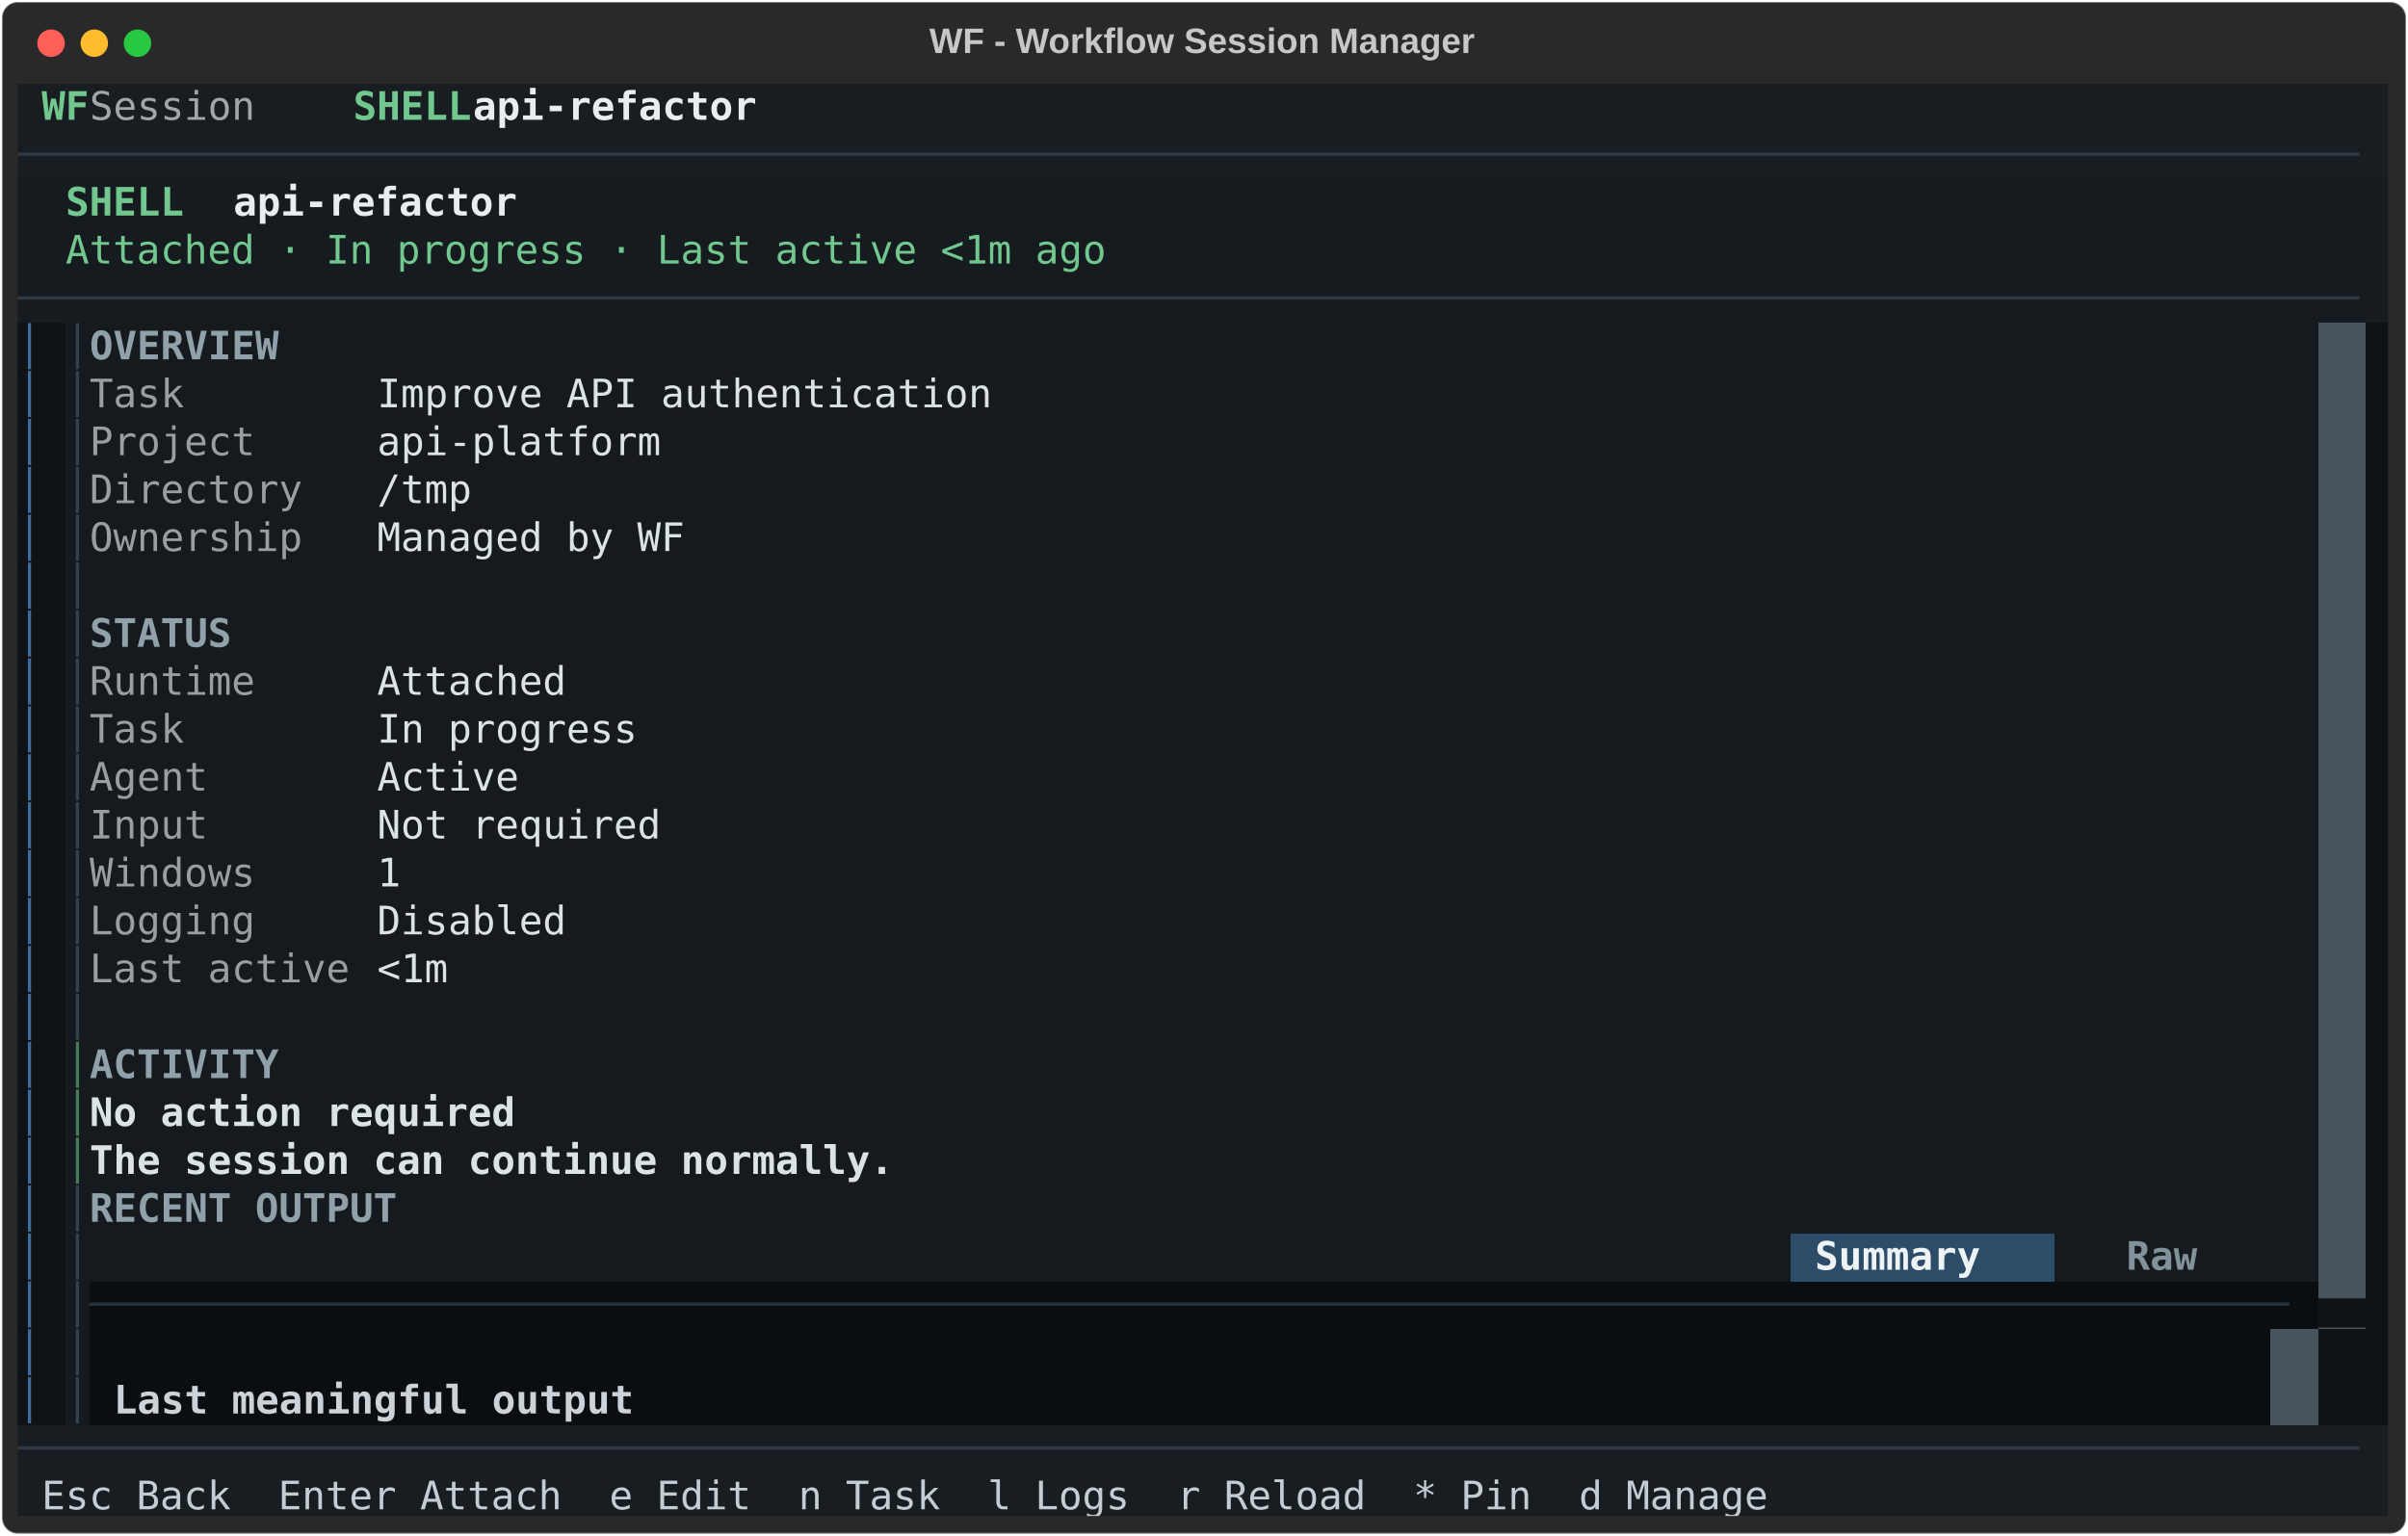
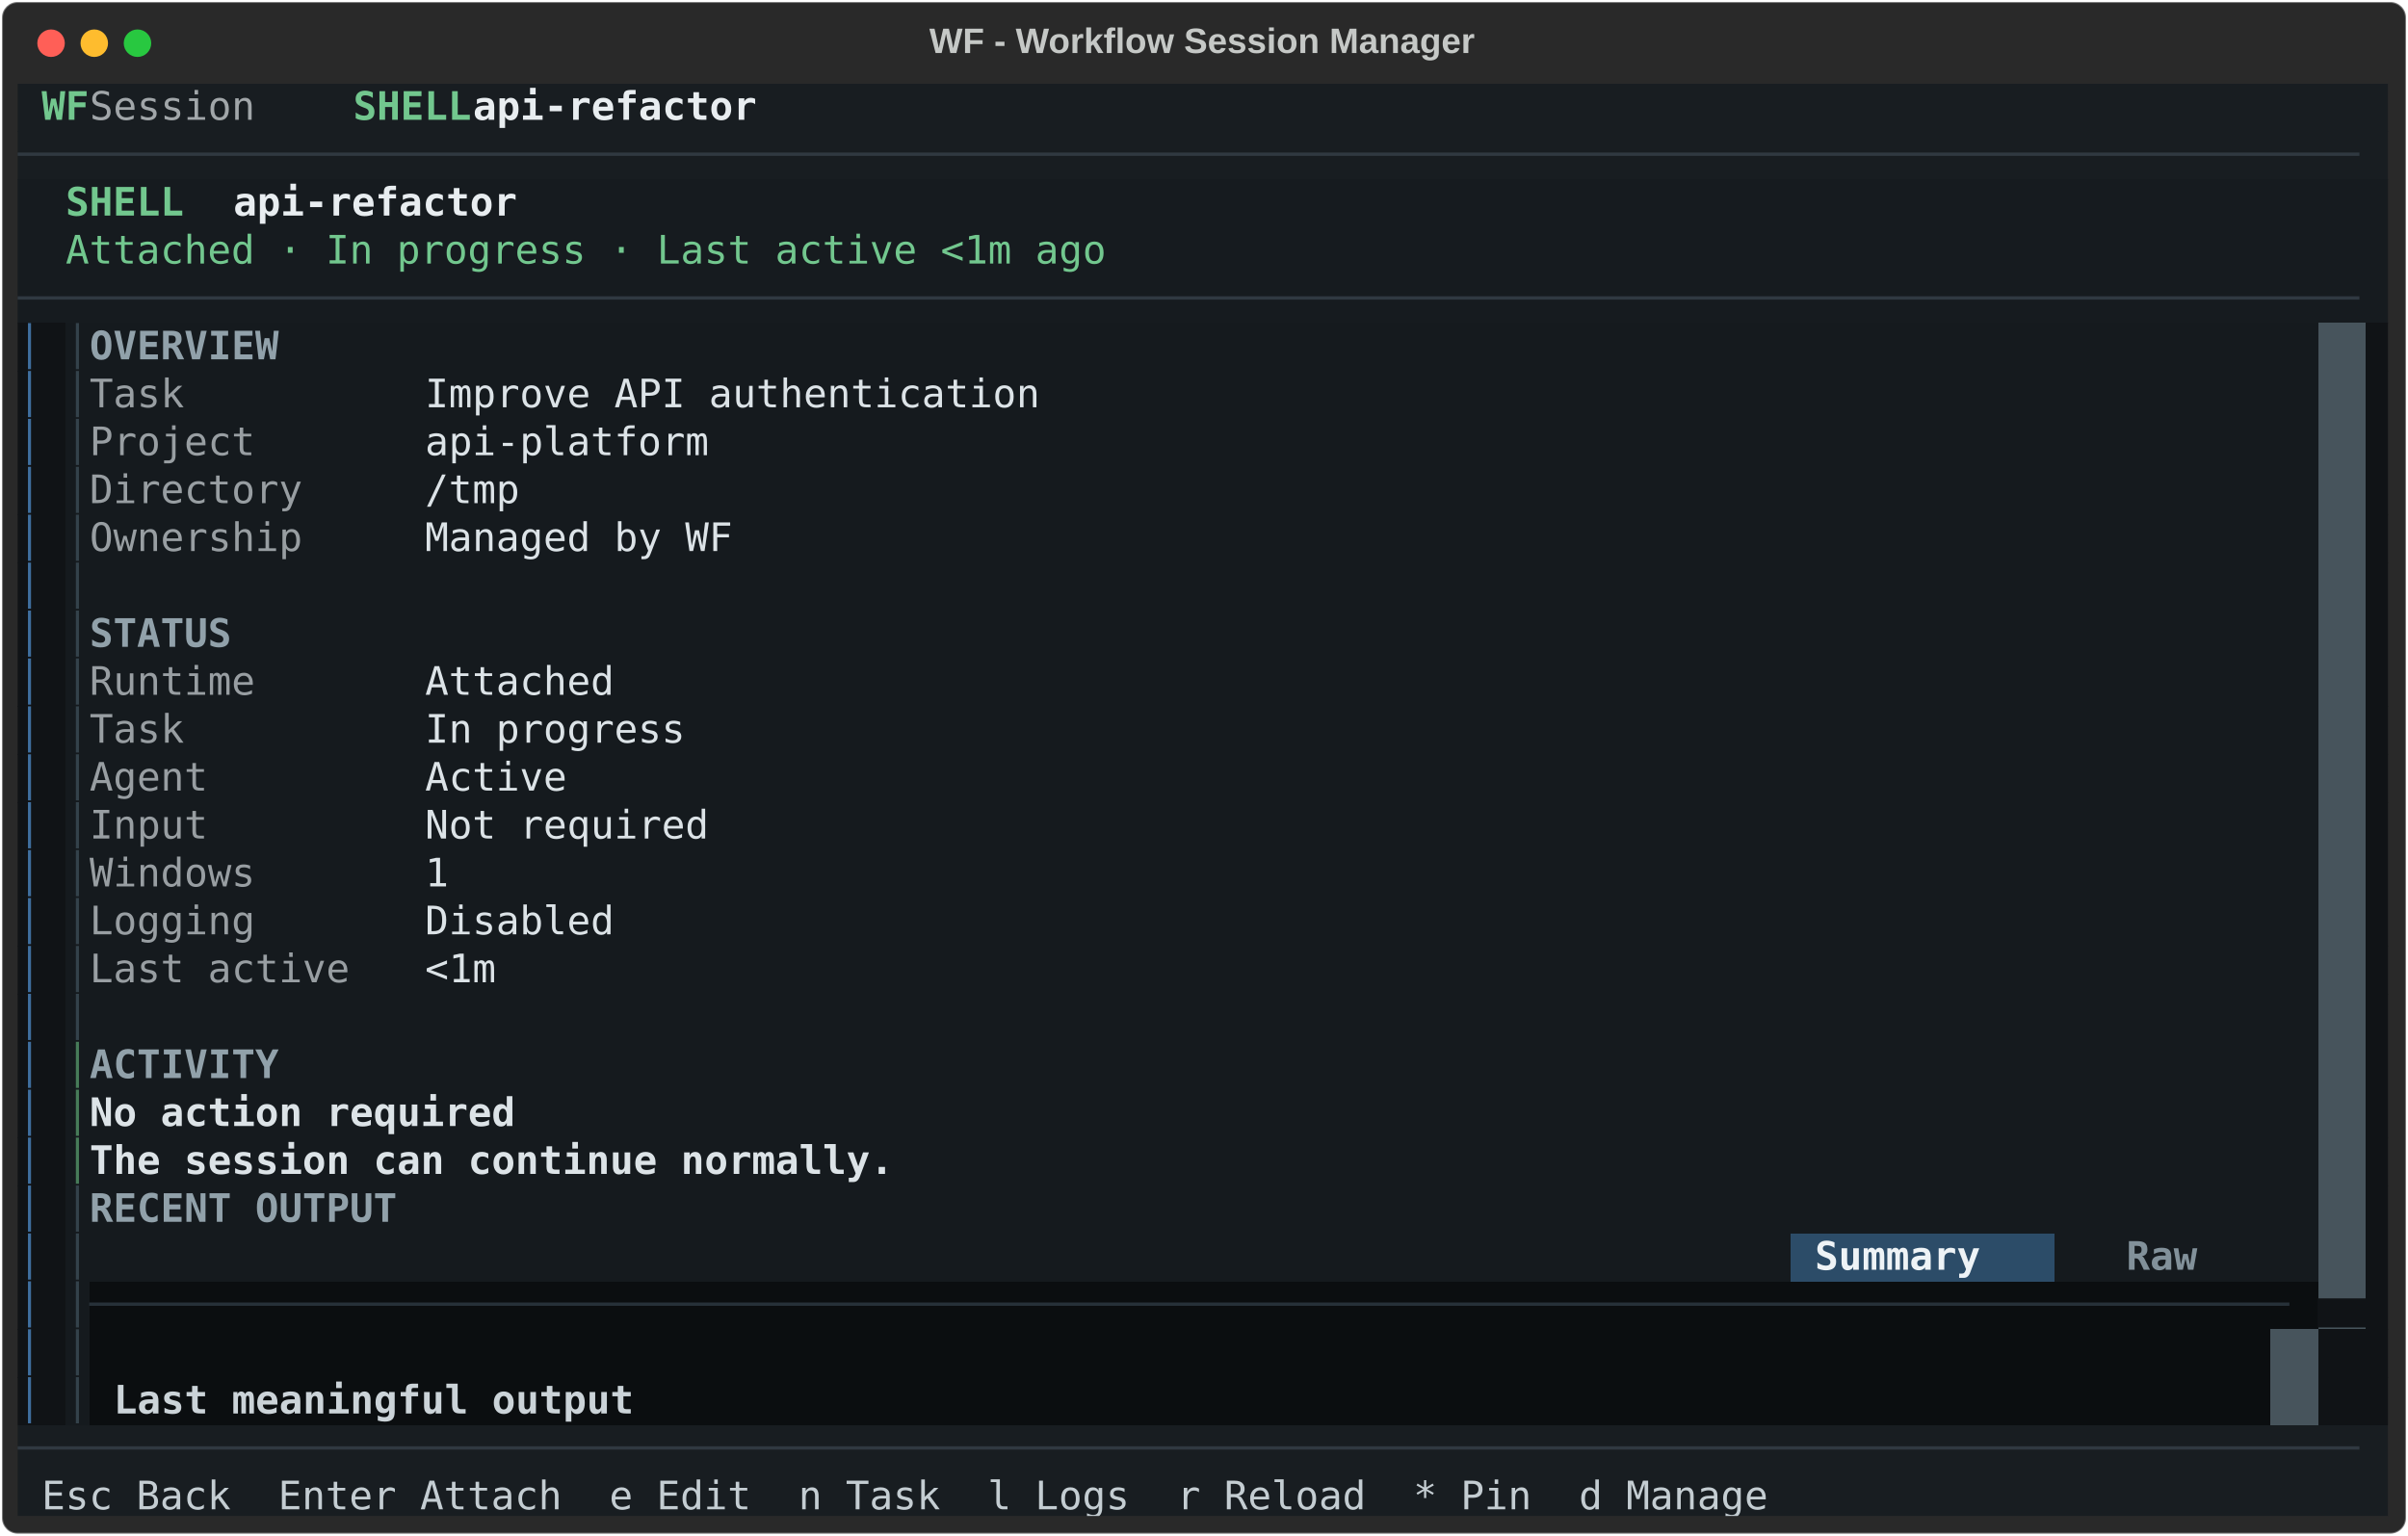
<svg xmlns="http://www.w3.org/2000/svg" class="rich-terminal" viewBox="0 0 1226 782.0">
  <style>

    @font-face {
        font-family: "Fira Code";
        src: local("FiraCode-Regular"),
                url("https://cdnjs.cloudflare.com/ajax/libs/firacode/6.2.0/woff2/FiraCode-Regular.woff2") format("woff2"),
                url("https://cdnjs.cloudflare.com/ajax/libs/firacode/6.2.0/woff/FiraCode-Regular.woff") format("woff");
        font-style: normal;
        font-weight: 400;
    }
    @font-face {
        font-family: "Fira Code";
        src: local("FiraCode-Bold"),
                url("https://cdnjs.cloudflare.com/ajax/libs/firacode/6.2.0/woff2/FiraCode-Bold.woff2") format("woff2"),
                url("https://cdnjs.cloudflare.com/ajax/libs/firacode/6.2.0/woff/FiraCode-Bold.woff") format("woff");
        font-style: bold;
        font-weight: 700;
    }

    .terminal-matrix {
        font-family: Fira Code, monospace;
        font-size: 20px;
        line-height: 24.4px;
        font-variant-east-asian: full-width;
    }

    .terminal-title {
        font-size: 18px;
        font-weight: bold;
        font-family: arial;
    }

    .terminal-r1 { fill: #c5c8c6 }
.terminal-r2 { fill: #72c78e;font-weight: bold }
.terminal-r3 { fill: #a1a6a9 }
.terminal-r4 { fill: #e8edf0;font-weight: bold }
.terminal-r5 { fill: #303941 }
.terminal-r6 { fill: #72c78e }
.terminal-r7 { fill: #3f6e9d }
.terminal-r8 { fill: #34424b }
.terminal-r9 { fill: #91a1aa;font-weight: bold }
.terminal-r10 { fill: #101316 }
.terminal-r11 { fill: #989ea2 }
.terminal-r12 { fill: #dce3e7 }
.terminal-r13 { fill: #477c59 }
.terminal-r14 { fill: #dce3e7;font-weight: bold }
.terminal-r15 { fill: #eef3f6;font-weight: bold }
.terminal-r16 { fill: #82919a;font-weight: bold }
.terminal-r17 { fill: #273139 }
.terminal-r18 { fill: #0b0e10 }
.terminal-r19 { fill: #e8edf0 }
.terminal-r20 { fill: #cbd3d8;font-weight: bold }
.terminal-r21 { fill: #c4cdd2 }
    </style>
  <defs>
    <clipPath id="terminal-clip-terminal">
      <rect x="0" y="0" width="1206.8" height="731.0" />
    </clipPath>
    <clipPath id="terminal-line-0">
      <rect x="0" y="1.5" width="1207.8" height="24.65" />
    </clipPath>
    <clipPath id="terminal-line-1">
      <rect x="0" y="25.9" width="1207.8" height="24.65" />
    </clipPath>
    <clipPath id="terminal-line-2">
      <rect x="0" y="50.3" width="1207.8" height="24.65" />
    </clipPath>
    <clipPath id="terminal-line-3">
      <rect x="0" y="74.7" width="1207.8" height="24.65" />
    </clipPath>
    <clipPath id="terminal-line-4">
      <rect x="0" y="99.1" width="1207.8" height="24.65" />
    </clipPath>
    <clipPath id="terminal-line-5">
      <rect x="0" y="123.5" width="1207.8" height="24.65" />
    </clipPath>
    <clipPath id="terminal-line-6">
      <rect x="0" y="147.9" width="1207.8" height="24.65" />
    </clipPath>
    <clipPath id="terminal-line-7">
      <rect x="0" y="172.3" width="1207.8" height="24.65" />
    </clipPath>
    <clipPath id="terminal-line-8">
      <rect x="0" y="196.7" width="1207.8" height="24.65" />
    </clipPath>
    <clipPath id="terminal-line-9">
      <rect x="0" y="221.1" width="1207.8" height="24.65" />
    </clipPath>
    <clipPath id="terminal-line-10">
      <rect x="0" y="245.5" width="1207.8" height="24.65" />
    </clipPath>
    <clipPath id="terminal-line-11">
      <rect x="0" y="269.9" width="1207.8" height="24.65" />
    </clipPath>
    <clipPath id="terminal-line-12">
      <rect x="0" y="294.3" width="1207.8" height="24.65" />
    </clipPath>
    <clipPath id="terminal-line-13">
      <rect x="0" y="318.7" width="1207.8" height="24.65" />
    </clipPath>
    <clipPath id="terminal-line-14">
      <rect x="0" y="343.1" width="1207.8" height="24.65" />
    </clipPath>
    <clipPath id="terminal-line-15">
      <rect x="0" y="367.5" width="1207.8" height="24.65" />
    </clipPath>
    <clipPath id="terminal-line-16">
      <rect x="0" y="391.9" width="1207.8" height="24.65" />
    </clipPath>
    <clipPath id="terminal-line-17">
      <rect x="0" y="416.3" width="1207.8" height="24.65" />
    </clipPath>
    <clipPath id="terminal-line-18">
      <rect x="0" y="440.7" width="1207.8" height="24.65" />
    </clipPath>
    <clipPath id="terminal-line-19">
      <rect x="0" y="465.1" width="1207.8" height="24.65" />
    </clipPath>
    <clipPath id="terminal-line-20">
      <rect x="0" y="489.5" width="1207.8" height="24.65" />
    </clipPath>
    <clipPath id="terminal-line-21">
      <rect x="0" y="513.9" width="1207.8" height="24.65" />
    </clipPath>
    <clipPath id="terminal-line-22">
      <rect x="0" y="538.3" width="1207.8" height="24.65" />
    </clipPath>
    <clipPath id="terminal-line-23">
      <rect x="0" y="562.7" width="1207.8" height="24.65" />
    </clipPath>
    <clipPath id="terminal-line-24">
      <rect x="0" y="587.1" width="1207.8" height="24.65" />
    </clipPath>
    <clipPath id="terminal-line-25">
      <rect x="0" y="611.5" width="1207.8" height="24.65" />
    </clipPath>
    <clipPath id="terminal-line-26">
      <rect x="0" y="635.9" width="1207.8" height="24.65" />
    </clipPath>
    <clipPath id="terminal-line-27">
      <rect x="0" y="660.3" width="1207.8" height="24.65" />
    </clipPath>
    <clipPath id="terminal-line-28">
      <rect x="0" y="684.7" width="1207.8" height="24.65" />
    </clipPath>
  </defs>
  <rect fill="#292929" stroke="rgba(255,255,255,0.35)" stroke-width="1" x="1" y="1" width="1224" height="780" rx="8" />
  <text class="terminal-title" fill="#c5c8c6" text-anchor="middle" x="612" y="27">WF - Workflow Session Manager</text>
  <g transform="translate(26,22)">
    <circle cx="0" cy="0" r="7" fill="#ff5f57" />
    <circle cx="22" cy="0" r="7" fill="#febc2e" />
    <circle cx="44" cy="0" r="7" fill="#28c840" />
  </g>
  <g transform="translate(9, 41)" clip-path="url(#terminal-clip-terminal)">
    <rect fill="#181d21" x="0" y="1.5" width="12.2" height="24.65" shape-rendering="crispEdges" />
    <rect fill="#181d21" x="12.2" y="1.5" width="24.4" height="24.65" shape-rendering="crispEdges" />
    <rect fill="#181d21" x="36.6" y="1.5" width="134.2" height="24.65" shape-rendering="crispEdges" />
    <rect fill="#181d21" x="170.8" y="1.5" width="61" height="24.65" shape-rendering="crispEdges" />
    <rect fill="#181d21" x="231.8" y="1.5" width="170.8" height="24.65" shape-rendering="crispEdges" />
    <rect fill="#181d21" x="402.6" y="1.5" width="805.2" height="24.65" shape-rendering="crispEdges" />
    <rect fill="#181d21" x="0" y="25.9" width="1207.8" height="24.65" shape-rendering="crispEdges" />
    <rect fill="#161b1f" x="0" y="50.3" width="24.4" height="24.65" shape-rendering="crispEdges" />
    <rect fill="#161b1f" x="24.4" y="50.3" width="85.4" height="24.65" shape-rendering="crispEdges" />
    <rect fill="#161b1f" x="109.8" y="50.3" width="146.4" height="24.65" shape-rendering="crispEdges" />
    <rect fill="#161b1f" x="256.2" y="50.3" width="951.6" height="24.65" shape-rendering="crispEdges" />
    <rect fill="#161b1f" x="0" y="74.7" width="24.4" height="24.65" shape-rendering="crispEdges" />
    <rect fill="#161b1f" x="24.4" y="74.7" width="536.8" height="24.65" shape-rendering="crispEdges" />
    <rect fill="#161b1f" x="561.2" y="74.7" width="646.6" height="24.65" shape-rendering="crispEdges" />
    <rect fill="#161b1f" x="0" y="99.1" width="1207.8" height="24.65" shape-rendering="crispEdges" />
    <rect fill="#101316" x="0" y="123.5" width="12.2" height="24.65" shape-rendering="crispEdges" />
    <rect fill="#101316" x="12.2" y="123.5" width="12.2" height="24.65" shape-rendering="crispEdges" />
    <rect fill="#151a1e" x="24.4" y="123.5" width="12.2" height="24.65" shape-rendering="crispEdges" />
    <rect fill="#151a1e" x="36.6" y="123.5" width="97.6" height="24.65" shape-rendering="crispEdges" />
    <rect fill="#151a1e" x="134.2" y="123.5" width="1037" height="24.65" shape-rendering="crispEdges" />
    <rect fill="#47545c" x="1171.2" y="123.5" width="24.4" height="24.65" shape-rendering="crispEdges" />
    <rect fill="#101316" x="1195.6" y="123.5" width="12.2" height="24.65" shape-rendering="crispEdges" />
    <rect fill="#101316" x="0" y="147.9" width="12.2" height="24.65" shape-rendering="crispEdges" />
    <rect fill="#101316" x="12.2" y="147.9" width="12.2" height="24.65" shape-rendering="crispEdges" />
    <rect fill="#151a1e" x="24.4" y="147.9" width="12.2" height="24.65" shape-rendering="crispEdges" />
-     <rect fill="#151a1e" x="36.6" y="147.9" width="146.4" height="24.65" shape-rendering="crispEdges" />
-     <rect fill="#151a1e" x="183" y="147.9" width="317.2" height="24.65" shape-rendering="crispEdges" />
-     <rect fill="#151a1e" x="500.2" y="147.9" width="671" height="24.65" shape-rendering="crispEdges" />
+     <rect fill="#151a1e" x="36.6" y="147.9" width="170.8" height="24.65" shape-rendering="crispEdges" />
+     <rect fill="#151a1e" x="207.4" y="147.9" width="317.2" height="24.65" shape-rendering="crispEdges" />
+     <rect fill="#151a1e" x="524.6" y="147.9" width="646.6" height="24.65" shape-rendering="crispEdges" />
    <rect fill="#47545c" x="1171.2" y="147.9" width="24.4" height="24.65" shape-rendering="crispEdges" />
    <rect fill="#101316" x="1195.6" y="147.9" width="12.2" height="24.65" shape-rendering="crispEdges" />
    <rect fill="#101316" x="0" y="172.3" width="12.2" height="24.65" shape-rendering="crispEdges" />
    <rect fill="#101316" x="12.2" y="172.3" width="12.2" height="24.65" shape-rendering="crispEdges" />
    <rect fill="#151a1e" x="24.4" y="172.3" width="12.2" height="24.65" shape-rendering="crispEdges" />
-     <rect fill="#151a1e" x="36.6" y="172.3" width="146.4" height="24.65" shape-rendering="crispEdges" />
-     <rect fill="#151a1e" x="183" y="172.3" width="146.4" height="24.65" shape-rendering="crispEdges" />
-     <rect fill="#151a1e" x="329.4" y="172.3" width="841.8" height="24.65" shape-rendering="crispEdges" />
+     <rect fill="#151a1e" x="36.6" y="172.3" width="170.8" height="24.65" shape-rendering="crispEdges" />
+     <rect fill="#151a1e" x="207.4" y="172.3" width="146.4" height="24.65" shape-rendering="crispEdges" />
+     <rect fill="#151a1e" x="353.8" y="172.3" width="817.4" height="24.65" shape-rendering="crispEdges" />
    <rect fill="#47545c" x="1171.2" y="172.3" width="24.4" height="24.65" shape-rendering="crispEdges" />
    <rect fill="#101316" x="1195.6" y="172.3" width="12.2" height="24.65" shape-rendering="crispEdges" />
    <rect fill="#101316" x="0" y="196.7" width="12.2" height="24.65" shape-rendering="crispEdges" />
    <rect fill="#101316" x="12.2" y="196.7" width="12.2" height="24.65" shape-rendering="crispEdges" />
    <rect fill="#151a1e" x="24.4" y="196.7" width="12.2" height="24.65" shape-rendering="crispEdges" />
-     <rect fill="#151a1e" x="36.6" y="196.7" width="146.4" height="24.65" shape-rendering="crispEdges" />
-     <rect fill="#151a1e" x="183" y="196.7" width="48.8" height="24.65" shape-rendering="crispEdges" />
-     <rect fill="#151a1e" x="231.8" y="196.7" width="939.4" height="24.65" shape-rendering="crispEdges" />
+     <rect fill="#151a1e" x="36.6" y="196.7" width="170.8" height="24.65" shape-rendering="crispEdges" />
+     <rect fill="#151a1e" x="207.4" y="196.7" width="48.8" height="24.65" shape-rendering="crispEdges" />
+     <rect fill="#151a1e" x="256.2" y="196.7" width="915" height="24.65" shape-rendering="crispEdges" />
    <rect fill="#47545c" x="1171.2" y="196.7" width="24.4" height="24.65" shape-rendering="crispEdges" />
    <rect fill="#101316" x="1195.6" y="196.7" width="12.2" height="24.65" shape-rendering="crispEdges" />
    <rect fill="#101316" x="0" y="221.1" width="12.2" height="24.65" shape-rendering="crispEdges" />
    <rect fill="#101316" x="12.2" y="221.1" width="12.2" height="24.65" shape-rendering="crispEdges" />
    <rect fill="#151a1e" x="24.4" y="221.1" width="12.2" height="24.65" shape-rendering="crispEdges" />
-     <rect fill="#151a1e" x="36.6" y="221.1" width="146.4" height="24.65" shape-rendering="crispEdges" />
-     <rect fill="#151a1e" x="183" y="221.1" width="158.6" height="24.65" shape-rendering="crispEdges" />
-     <rect fill="#151a1e" x="341.6" y="221.1" width="829.6" height="24.65" shape-rendering="crispEdges" />
+     <rect fill="#151a1e" x="36.6" y="221.1" width="170.8" height="24.65" shape-rendering="crispEdges" />
+     <rect fill="#151a1e" x="207.4" y="221.1" width="158.6" height="24.65" shape-rendering="crispEdges" />
+     <rect fill="#151a1e" x="366" y="221.1" width="805.2" height="24.65" shape-rendering="crispEdges" />
    <rect fill="#47545c" x="1171.2" y="221.1" width="24.4" height="24.65" shape-rendering="crispEdges" />
    <rect fill="#101316" x="1195.6" y="221.1" width="12.2" height="24.65" shape-rendering="crispEdges" />
    <rect fill="#101316" x="0" y="245.5" width="12.2" height="24.65" shape-rendering="crispEdges" />
    <rect fill="#101316" x="12.2" y="245.5" width="12.2" height="24.65" shape-rendering="crispEdges" />
    <rect fill="#151a1e" x="24.4" y="245.5" width="12.2" height="24.65" shape-rendering="crispEdges" />
    <rect fill="#151a1e" x="36.6" y="245.5" width="0" height="24.65" shape-rendering="crispEdges" />
    <rect fill="#151a1e" x="36.6" y="245.5" width="1134.6" height="24.65" shape-rendering="crispEdges" />
    <rect fill="#47545c" x="1171.2" y="245.5" width="24.4" height="24.65" shape-rendering="crispEdges" />
    <rect fill="#101316" x="1195.6" y="245.5" width="12.2" height="24.65" shape-rendering="crispEdges" />
    <rect fill="#101316" x="0" y="269.9" width="12.2" height="24.65" shape-rendering="crispEdges" />
    <rect fill="#101316" x="12.2" y="269.9" width="12.2" height="24.65" shape-rendering="crispEdges" />
    <rect fill="#151a1e" x="24.4" y="269.9" width="12.2" height="24.65" shape-rendering="crispEdges" />
    <rect fill="#151a1e" x="36.6" y="269.9" width="73.2" height="24.65" shape-rendering="crispEdges" />
    <rect fill="#151a1e" x="109.8" y="269.9" width="1061.4" height="24.65" shape-rendering="crispEdges" />
    <rect fill="#47545c" x="1171.2" y="269.9" width="24.4" height="24.65" shape-rendering="crispEdges" />
    <rect fill="#101316" x="1195.6" y="269.9" width="12.2" height="24.65" shape-rendering="crispEdges" />
    <rect fill="#101316" x="0" y="294.3" width="12.2" height="24.65" shape-rendering="crispEdges" />
    <rect fill="#101316" x="12.2" y="294.3" width="12.2" height="24.65" shape-rendering="crispEdges" />
    <rect fill="#151a1e" x="24.4" y="294.3" width="12.2" height="24.65" shape-rendering="crispEdges" />
-     <rect fill="#151a1e" x="36.6" y="294.3" width="146.4" height="24.65" shape-rendering="crispEdges" />
-     <rect fill="#151a1e" x="183" y="294.3" width="97.6" height="24.65" shape-rendering="crispEdges" />
-     <rect fill="#151a1e" x="280.6" y="294.3" width="890.6" height="24.65" shape-rendering="crispEdges" />
+     <rect fill="#151a1e" x="36.6" y="294.3" width="170.8" height="24.65" shape-rendering="crispEdges" />
+     <rect fill="#151a1e" x="207.4" y="294.3" width="97.6" height="24.65" shape-rendering="crispEdges" />
+     <rect fill="#151a1e" x="305" y="294.3" width="866.2" height="24.65" shape-rendering="crispEdges" />
    <rect fill="#47545c" x="1171.2" y="294.3" width="24.4" height="24.65" shape-rendering="crispEdges" />
    <rect fill="#101316" x="1195.6" y="294.3" width="12.2" height="24.65" shape-rendering="crispEdges" />
    <rect fill="#101316" x="0" y="318.7" width="12.2" height="24.65" shape-rendering="crispEdges" />
    <rect fill="#101316" x="12.2" y="318.7" width="12.2" height="24.65" shape-rendering="crispEdges" />
    <rect fill="#151a1e" x="24.4" y="318.7" width="12.2" height="24.65" shape-rendering="crispEdges" />
-     <rect fill="#151a1e" x="36.6" y="318.7" width="146.4" height="24.65" shape-rendering="crispEdges" />
-     <rect fill="#151a1e" x="183" y="318.7" width="134.2" height="24.65" shape-rendering="crispEdges" />
-     <rect fill="#151a1e" x="317.2" y="318.7" width="854" height="24.65" shape-rendering="crispEdges" />
+     <rect fill="#151a1e" x="36.6" y="318.7" width="170.8" height="24.65" shape-rendering="crispEdges" />
+     <rect fill="#151a1e" x="207.4" y="318.7" width="134.2" height="24.65" shape-rendering="crispEdges" />
+     <rect fill="#151a1e" x="341.6" y="318.7" width="829.6" height="24.65" shape-rendering="crispEdges" />
    <rect fill="#47545c" x="1171.2" y="318.7" width="24.4" height="24.65" shape-rendering="crispEdges" />
    <rect fill="#101316" x="1195.6" y="318.7" width="12.2" height="24.65" shape-rendering="crispEdges" />
    <rect fill="#101316" x="0" y="343.1" width="12.2" height="24.65" shape-rendering="crispEdges" />
    <rect fill="#101316" x="12.2" y="343.1" width="12.2" height="24.65" shape-rendering="crispEdges" />
    <rect fill="#151a1e" x="24.4" y="343.1" width="12.2" height="24.65" shape-rendering="crispEdges" />
-     <rect fill="#151a1e" x="36.6" y="343.1" width="146.4" height="24.65" shape-rendering="crispEdges" />
-     <rect fill="#151a1e" x="183" y="343.1" width="73.2" height="24.65" shape-rendering="crispEdges" />
-     <rect fill="#151a1e" x="256.2" y="343.1" width="915" height="24.65" shape-rendering="crispEdges" />
+     <rect fill="#151a1e" x="36.6" y="343.1" width="170.8" height="24.65" shape-rendering="crispEdges" />
+     <rect fill="#151a1e" x="207.4" y="343.1" width="73.2" height="24.65" shape-rendering="crispEdges" />
+     <rect fill="#151a1e" x="280.6" y="343.1" width="890.6" height="24.65" shape-rendering="crispEdges" />
    <rect fill="#47545c" x="1171.2" y="343.1" width="24.4" height="24.65" shape-rendering="crispEdges" />
    <rect fill="#101316" x="1195.6" y="343.1" width="12.2" height="24.65" shape-rendering="crispEdges" />
    <rect fill="#101316" x="0" y="367.5" width="12.2" height="24.65" shape-rendering="crispEdges" />
    <rect fill="#101316" x="12.2" y="367.5" width="12.2" height="24.65" shape-rendering="crispEdges" />
    <rect fill="#151a1e" x="24.4" y="367.5" width="12.2" height="24.65" shape-rendering="crispEdges" />
-     <rect fill="#151a1e" x="36.6" y="367.5" width="146.4" height="24.65" shape-rendering="crispEdges" />
-     <rect fill="#151a1e" x="183" y="367.5" width="146.4" height="24.65" shape-rendering="crispEdges" />
-     <rect fill="#151a1e" x="329.4" y="367.5" width="841.8" height="24.65" shape-rendering="crispEdges" />
+     <rect fill="#151a1e" x="36.6" y="367.5" width="170.8" height="24.65" shape-rendering="crispEdges" />
+     <rect fill="#151a1e" x="207.4" y="367.5" width="146.4" height="24.65" shape-rendering="crispEdges" />
+     <rect fill="#151a1e" x="353.8" y="367.5" width="817.4" height="24.65" shape-rendering="crispEdges" />
    <rect fill="#47545c" x="1171.2" y="367.5" width="24.4" height="24.65" shape-rendering="crispEdges" />
    <rect fill="#101316" x="1195.6" y="367.5" width="12.2" height="24.65" shape-rendering="crispEdges" />
    <rect fill="#101316" x="0" y="391.9" width="12.2" height="24.65" shape-rendering="crispEdges" />
    <rect fill="#101316" x="12.2" y="391.9" width="12.2" height="24.65" shape-rendering="crispEdges" />
    <rect fill="#151a1e" x="24.4" y="391.9" width="12.2" height="24.65" shape-rendering="crispEdges" />
-     <rect fill="#151a1e" x="36.6" y="391.9" width="146.4" height="24.65" shape-rendering="crispEdges" />
-     <rect fill="#151a1e" x="183" y="391.9" width="12.2" height="24.65" shape-rendering="crispEdges" />
-     <rect fill="#151a1e" x="195.2" y="391.9" width="976" height="24.65" shape-rendering="crispEdges" />
+     <rect fill="#151a1e" x="36.6" y="391.9" width="170.8" height="24.65" shape-rendering="crispEdges" />
+     <rect fill="#151a1e" x="207.4" y="391.9" width="12.2" height="24.65" shape-rendering="crispEdges" />
+     <rect fill="#151a1e" x="219.6" y="391.9" width="951.6" height="24.65" shape-rendering="crispEdges" />
    <rect fill="#47545c" x="1171.2" y="391.9" width="24.4" height="24.65" shape-rendering="crispEdges" />
    <rect fill="#101316" x="1195.6" y="391.9" width="12.2" height="24.65" shape-rendering="crispEdges" />
    <rect fill="#101316" x="0" y="416.3" width="12.2" height="24.65" shape-rendering="crispEdges" />
    <rect fill="#101316" x="12.2" y="416.3" width="12.2" height="24.65" shape-rendering="crispEdges" />
    <rect fill="#151a1e" x="24.4" y="416.3" width="12.2" height="24.65" shape-rendering="crispEdges" />
-     <rect fill="#151a1e" x="36.6" y="416.3" width="146.4" height="24.65" shape-rendering="crispEdges" />
-     <rect fill="#151a1e" x="183" y="416.3" width="97.6" height="24.65" shape-rendering="crispEdges" />
-     <rect fill="#151a1e" x="280.6" y="416.3" width="890.6" height="24.65" shape-rendering="crispEdges" />
+     <rect fill="#151a1e" x="36.6" y="416.3" width="170.8" height="24.65" shape-rendering="crispEdges" />
+     <rect fill="#151a1e" x="207.4" y="416.3" width="97.6" height="24.65" shape-rendering="crispEdges" />
+     <rect fill="#151a1e" x="305" y="416.3" width="866.2" height="24.65" shape-rendering="crispEdges" />
    <rect fill="#47545c" x="1171.2" y="416.3" width="24.4" height="24.65" shape-rendering="crispEdges" />
    <rect fill="#101316" x="1195.6" y="416.3" width="12.2" height="24.65" shape-rendering="crispEdges" />
    <rect fill="#101316" x="0" y="440.7" width="12.2" height="24.65" shape-rendering="crispEdges" />
    <rect fill="#101316" x="12.2" y="440.7" width="12.2" height="24.65" shape-rendering="crispEdges" />
    <rect fill="#151a1e" x="24.4" y="440.7" width="12.2" height="24.65" shape-rendering="crispEdges" />
-     <rect fill="#151a1e" x="36.6" y="440.7" width="146.4" height="24.65" shape-rendering="crispEdges" />
-     <rect fill="#151a1e" x="183" y="440.7" width="36.6" height="24.65" shape-rendering="crispEdges" />
-     <rect fill="#151a1e" x="219.6" y="440.7" width="951.6" height="24.65" shape-rendering="crispEdges" />
+     <rect fill="#151a1e" x="36.6" y="440.7" width="170.8" height="24.65" shape-rendering="crispEdges" />
+     <rect fill="#151a1e" x="207.4" y="440.7" width="36.6" height="24.65" shape-rendering="crispEdges" />
+     <rect fill="#151a1e" x="244" y="440.7" width="927.2" height="24.65" shape-rendering="crispEdges" />
    <rect fill="#47545c" x="1171.2" y="440.7" width="24.4" height="24.65" shape-rendering="crispEdges" />
    <rect fill="#101316" x="1195.6" y="440.7" width="12.2" height="24.65" shape-rendering="crispEdges" />
    <rect fill="#101316" x="0" y="465.1" width="12.2" height="24.65" shape-rendering="crispEdges" />
    <rect fill="#101316" x="12.2" y="465.1" width="12.2" height="24.65" shape-rendering="crispEdges" />
    <rect fill="#151a1e" x="24.4" y="465.1" width="12.2" height="24.65" shape-rendering="crispEdges" />
    <rect fill="#151a1e" x="36.6" y="465.1" width="0" height="24.65" shape-rendering="crispEdges" />
    <rect fill="#151a1e" x="36.6" y="465.1" width="1134.6" height="24.65" shape-rendering="crispEdges" />
    <rect fill="#47545c" x="1171.2" y="465.1" width="24.4" height="24.65" shape-rendering="crispEdges" />
    <rect fill="#101316" x="1195.6" y="465.1" width="12.2" height="24.65" shape-rendering="crispEdges" />
    <rect fill="#101316" x="0" y="489.5" width="12.2" height="24.65" shape-rendering="crispEdges" />
    <rect fill="#101316" x="12.2" y="489.5" width="12.2" height="24.65" shape-rendering="crispEdges" />
    <rect fill="#151a1e" x="24.4" y="489.5" width="12.2" height="24.65" shape-rendering="crispEdges" />
    <rect fill="#151a1e" x="36.6" y="489.5" width="97.6" height="24.65" shape-rendering="crispEdges" />
    <rect fill="#151a1e" x="134.2" y="489.5" width="1037" height="24.65" shape-rendering="crispEdges" />
    <rect fill="#47545c" x="1171.2" y="489.5" width="24.4" height="24.65" shape-rendering="crispEdges" />
    <rect fill="#101316" x="1195.6" y="489.5" width="12.2" height="24.65" shape-rendering="crispEdges" />
    <rect fill="#101316" x="0" y="513.9" width="12.2" height="24.65" shape-rendering="crispEdges" />
    <rect fill="#101316" x="12.2" y="513.9" width="12.2" height="24.65" shape-rendering="crispEdges" />
    <rect fill="#151a1e" x="24.4" y="513.9" width="12.2" height="24.65" shape-rendering="crispEdges" />
    <rect fill="#151a1e" x="36.6" y="513.9" width="219.6" height="24.65" shape-rendering="crispEdges" />
    <rect fill="#151a1e" x="256.2" y="513.9" width="915" height="24.65" shape-rendering="crispEdges" />
    <rect fill="#47545c" x="1171.2" y="513.9" width="24.4" height="24.65" shape-rendering="crispEdges" />
    <rect fill="#101316" x="1195.6" y="513.9" width="12.2" height="24.65" shape-rendering="crispEdges" />
    <rect fill="#101316" x="0" y="538.3" width="12.2" height="24.65" shape-rendering="crispEdges" />
    <rect fill="#101316" x="12.2" y="538.3" width="12.2" height="24.65" shape-rendering="crispEdges" />
    <rect fill="#151a1e" x="24.4" y="538.3" width="12.2" height="24.65" shape-rendering="crispEdges" />
    <rect fill="#151a1e" x="36.6" y="538.3" width="414.8" height="24.65" shape-rendering="crispEdges" />
    <rect fill="#151a1e" x="451.4" y="538.3" width="719.8" height="24.65" shape-rendering="crispEdges" />
    <rect fill="#47545c" x="1171.2" y="538.3" width="24.4" height="24.65" shape-rendering="crispEdges" />
    <rect fill="#101316" x="1195.6" y="538.3" width="12.2" height="24.65" shape-rendering="crispEdges" />
    <rect fill="#101316" x="0" y="562.7" width="12.2" height="24.65" shape-rendering="crispEdges" />
    <rect fill="#101316" x="12.2" y="562.7" width="12.2" height="24.65" shape-rendering="crispEdges" />
    <rect fill="#151a1e" x="24.4" y="562.7" width="12.2" height="24.65" shape-rendering="crispEdges" />
    <rect fill="#151a1e" x="36.6" y="562.7" width="158.6" height="24.65" shape-rendering="crispEdges" />
    <rect fill="#151a1e" x="195.2" y="562.7" width="976" height="24.65" shape-rendering="crispEdges" />
    <rect fill="#47545c" x="1171.2" y="562.7" width="24.4" height="24.65" shape-rendering="crispEdges" />
    <rect fill="#101316" x="1195.6" y="562.7" width="12.2" height="24.65" shape-rendering="crispEdges" />
    <rect fill="#101316" x="0" y="587.1" width="12.2" height="24.65" shape-rendering="crispEdges" />
    <rect fill="#101316" x="12.2" y="587.1" width="12.2" height="24.65" shape-rendering="crispEdges" />
    <rect fill="#151a1e" x="24.4" y="587.1" width="12.2" height="24.65" shape-rendering="crispEdges" />
    <rect fill="#151a1e" x="36.6" y="587.1" width="866.2" height="24.65" shape-rendering="crispEdges" />
    <rect fill="#2c4c68" x="902.8" y="587.1" width="12.2" height="24.65" shape-rendering="crispEdges" />
    <rect fill="#2c4c68" x="915" y="587.1" width="109.8" height="24.65" shape-rendering="crispEdges" />
    <rect fill="#2c4c68" x="1024.8" y="587.1" width="12.2" height="24.65" shape-rendering="crispEdges" />
    <rect fill="#151a1e" x="1037" y="587.1" width="36.6" height="24.65" shape-rendering="crispEdges" />
    <rect fill="#151a1e" x="1073.6" y="587.1" width="61" height="24.65" shape-rendering="crispEdges" />
    <rect fill="#151a1e" x="1134.6" y="587.1" width="36.6" height="24.65" shape-rendering="crispEdges" />
    <rect fill="#47545c" x="1171.2" y="587.1" width="24.4" height="24.65" shape-rendering="crispEdges" />
    <rect fill="#101316" x="1195.6" y="587.1" width="12.2" height="24.65" shape-rendering="crispEdges" />
    <rect fill="#101316" x="0" y="611.5" width="12.2" height="24.65" shape-rendering="crispEdges" />
    <rect fill="#101316" x="12.2" y="611.5" width="12.2" height="24.65" shape-rendering="crispEdges" />
    <rect fill="#151a1e" x="24.4" y="611.5" width="12.2" height="24.65" shape-rendering="crispEdges" />
    <rect fill="#0b0e10" x="36.6" y="611.5" width="1134.6" height="24.65" shape-rendering="crispEdges" />
    <rect fill="#47545c" x="1171.2" y="611.5" width="24.4" height="24.65" shape-rendering="crispEdges" />
    <rect fill="#101316" x="1195.6" y="611.5" width="12.2" height="24.65" shape-rendering="crispEdges" />
    <rect fill="#101316" x="0" y="635.9" width="12.2" height="24.65" shape-rendering="crispEdges" />
    <rect fill="#101316" x="12.2" y="635.9" width="12.2" height="24.65" shape-rendering="crispEdges" />
    <rect fill="#151a1e" x="24.4" y="635.9" width="12.2" height="24.65" shape-rendering="crispEdges" />
    <rect fill="#0b0e10" x="36.6" y="635.9" width="1110.2" height="24.65" shape-rendering="crispEdges" />
    <rect fill="#47545c" x="1146.8" y="635.9" width="24.4" height="24.65" shape-rendering="crispEdges" />
    <rect fill="#101316" x="1171.2" y="635.9" width="24.4" height="24.65" shape-rendering="crispEdges" />
    <rect fill="#101316" x="1195.6" y="635.9" width="12.2" height="24.65" shape-rendering="crispEdges" />
    <rect fill="#101316" x="0" y="660.3" width="12.2" height="24.65" shape-rendering="crispEdges" />
    <rect fill="#101316" x="12.2" y="660.3" width="12.2" height="24.65" shape-rendering="crispEdges" />
    <rect fill="#151a1e" x="24.4" y="660.3" width="12.2" height="24.65" shape-rendering="crispEdges" />
    <rect fill="#0b0e10" x="36.6" y="660.3" width="12.2" height="24.65" shape-rendering="crispEdges" />
    <rect fill="#0b0e10" x="48.8" y="660.3" width="268.4" height="24.65" shape-rendering="crispEdges" />
    <rect fill="#0b0e10" x="317.2" y="660.3" width="829.6" height="24.65" shape-rendering="crispEdges" />
    <rect fill="#47545c" x="1146.8" y="660.3" width="24.4" height="24.65" shape-rendering="crispEdges" />
    <rect fill="#101316" x="1171.2" y="660.3" width="24.4" height="24.65" shape-rendering="crispEdges" />
    <rect fill="#101316" x="1195.6" y="660.3" width="12.2" height="24.65" shape-rendering="crispEdges" />
    <rect fill="#181d21" x="0" y="684.7" width="1207.8" height="24.65" shape-rendering="crispEdges" />
    <rect fill="#181d21" x="0" y="709.1" width="12.2" height="24.65" shape-rendering="crispEdges" />
    <rect fill="#181d21" x="12.2" y="709.1" width="890.6" height="24.65" shape-rendering="crispEdges" />
    <rect fill="#181d21" x="902.8" y="709.1" width="292.8" height="24.65" shape-rendering="crispEdges" />
    <rect fill="#181d21" x="1195.6" y="709.1" width="12.2" height="24.65" shape-rendering="crispEdges" />
    <g class="terminal-matrix">
      <text class="terminal-r2" x="12.2" y="20" textLength="24.4" clip-path="url(#terminal-line-0)">WF</text>
      <text class="terminal-r3" x="36.6" y="20" textLength="134.2" clip-path="url(#terminal-line-0)">  Session  </text>
      <text class="terminal-r2" x="170.8" y="20" textLength="61" clip-path="url(#terminal-line-0)">SHELL</text>
      <text class="terminal-r4" x="231.8" y="20" textLength="170.8" clip-path="url(#terminal-line-0)">  api-refactor</text>
      <text class="terminal-r1" x="1207.8" y="20" textLength="12.2" clip-path="url(#terminal-line-0)">
</text>
      <text class="terminal-r5" x="0" y="44.4" textLength="1207.8" clip-path="url(#terminal-line-1)">───────────────────────────────────────────────────────────────────────────────────────────────────</text>
      <text class="terminal-r1" x="1207.8" y="44.4" textLength="12.2" clip-path="url(#terminal-line-1)">
</text>
      <text class="terminal-r2" x="24.4" y="68.8" textLength="85.4" clip-path="url(#terminal-line-2)">SHELL  </text>
      <text class="terminal-r4" x="109.8" y="68.8" textLength="146.4" clip-path="url(#terminal-line-2)">api-refactor</text>
      <text class="terminal-r1" x="1207.8" y="68.8" textLength="12.2" clip-path="url(#terminal-line-2)">
</text>
      <text class="terminal-r6" x="24.4" y="93.2" textLength="536.8" clip-path="url(#terminal-line-3)">Attached · In progress · Last active &lt;1m ago</text>
      <text class="terminal-r1" x="1207.8" y="93.2" textLength="12.2" clip-path="url(#terminal-line-3)">
</text>
      <text class="terminal-r5" x="0" y="117.6" textLength="1207.8" clip-path="url(#terminal-line-4)">───────────────────────────────────────────────────────────────────────────────────────────────────</text>
      <text class="terminal-r1" x="1207.8" y="117.6" textLength="12.2" clip-path="url(#terminal-line-4)">
</text>
      <text class="terminal-r7" x="0" y="142" textLength="12.2" clip-path="url(#terminal-line-5)">│</text>
      <text class="terminal-r8" x="24.4" y="142" textLength="12.2" clip-path="url(#terminal-line-5)">│</text>
      <text class="terminal-r9" x="36.6" y="142" textLength="97.6" clip-path="url(#terminal-line-5)">OVERVIEW</text>
      <text class="terminal-r1" x="1207.8" y="142" textLength="12.2" clip-path="url(#terminal-line-5)">
</text>
      <text class="terminal-r7" x="0" y="166.4" textLength="12.2" clip-path="url(#terminal-line-6)">│</text>
      <text class="terminal-r8" x="24.4" y="166.4" textLength="12.2" clip-path="url(#terminal-line-6)">│</text>
-       <text class="terminal-r11" x="36.6" y="166.4" textLength="146.4" clip-path="url(#terminal-line-6)">Task        </text>
-       <text class="terminal-r12" x="183" y="166.4" textLength="317.2" clip-path="url(#terminal-line-6)">Improve API authentication</text>
+       <text class="terminal-r11" x="36.6" y="166.4" textLength="170.8" clip-path="url(#terminal-line-6)">Task          </text>
+       <text class="terminal-r12" x="207.4" y="166.4" textLength="317.2" clip-path="url(#terminal-line-6)">Improve API authentication</text>
      <text class="terminal-r1" x="1207.8" y="166.4" textLength="12.2" clip-path="url(#terminal-line-6)">
</text>
      <text class="terminal-r7" x="0" y="190.8" textLength="12.2" clip-path="url(#terminal-line-7)">│</text>
      <text class="terminal-r8" x="24.4" y="190.8" textLength="12.2" clip-path="url(#terminal-line-7)">│</text>
-       <text class="terminal-r11" x="36.6" y="190.8" textLength="146.4" clip-path="url(#terminal-line-7)">Project     </text>
-       <text class="terminal-r12" x="183" y="190.8" textLength="146.4" clip-path="url(#terminal-line-7)">api-platform</text>
+       <text class="terminal-r11" x="36.6" y="190.8" textLength="170.8" clip-path="url(#terminal-line-7)">Project       </text>
+       <text class="terminal-r12" x="207.4" y="190.8" textLength="146.4" clip-path="url(#terminal-line-7)">api-platform</text>
      <text class="terminal-r1" x="1207.8" y="190.8" textLength="12.2" clip-path="url(#terminal-line-7)">
</text>
      <text class="terminal-r7" x="0" y="215.2" textLength="12.2" clip-path="url(#terminal-line-8)">│</text>
      <text class="terminal-r8" x="24.4" y="215.2" textLength="12.2" clip-path="url(#terminal-line-8)">│</text>
-       <text class="terminal-r11" x="36.6" y="215.2" textLength="146.4" clip-path="url(#terminal-line-8)">Directory   </text>
-       <text class="terminal-r12" x="183" y="215.2" textLength="48.8" clip-path="url(#terminal-line-8)">/tmp</text>
+       <text class="terminal-r11" x="36.6" y="215.2" textLength="170.8" clip-path="url(#terminal-line-8)">Directory     </text>
+       <text class="terminal-r12" x="207.4" y="215.2" textLength="48.8" clip-path="url(#terminal-line-8)">/tmp</text>
      <text class="terminal-r1" x="1207.8" y="215.2" textLength="12.2" clip-path="url(#terminal-line-8)">
</text>
      <text class="terminal-r7" x="0" y="239.6" textLength="12.2" clip-path="url(#terminal-line-9)">│</text>
      <text class="terminal-r8" x="24.4" y="239.6" textLength="12.2" clip-path="url(#terminal-line-9)">│</text>
-       <text class="terminal-r11" x="36.6" y="239.6" textLength="146.4" clip-path="url(#terminal-line-9)">Ownership   </text>
-       <text class="terminal-r12" x="183" y="239.6" textLength="158.6" clip-path="url(#terminal-line-9)">Managed by WF</text>
+       <text class="terminal-r11" x="36.6" y="239.6" textLength="170.8" clip-path="url(#terminal-line-9)">Ownership     </text>
+       <text class="terminal-r12" x="207.4" y="239.6" textLength="158.6" clip-path="url(#terminal-line-9)">Managed by WF</text>
      <text class="terminal-r1" x="1207.8" y="239.6" textLength="12.2" clip-path="url(#terminal-line-9)">
</text>
      <text class="terminal-r7" x="0" y="264" textLength="12.2" clip-path="url(#terminal-line-10)">│</text>
      <text class="terminal-r8" x="24.4" y="264" textLength="12.2" clip-path="url(#terminal-line-10)">│</text>
      <text class="terminal-r1" x="1207.8" y="264" textLength="12.2" clip-path="url(#terminal-line-10)">
</text>
      <text class="terminal-r7" x="0" y="288.4" textLength="12.2" clip-path="url(#terminal-line-11)">│</text>
      <text class="terminal-r8" x="24.4" y="288.4" textLength="12.2" clip-path="url(#terminal-line-11)">│</text>
      <text class="terminal-r9" x="36.6" y="288.4" textLength="73.2" clip-path="url(#terminal-line-11)">STATUS</text>
      <text class="terminal-r1" x="1207.8" y="288.4" textLength="12.2" clip-path="url(#terminal-line-11)">
</text>
      <text class="terminal-r7" x="0" y="312.8" textLength="12.2" clip-path="url(#terminal-line-12)">│</text>
      <text class="terminal-r8" x="24.4" y="312.8" textLength="12.2" clip-path="url(#terminal-line-12)">│</text>
-       <text class="terminal-r11" x="36.6" y="312.8" textLength="146.4" clip-path="url(#terminal-line-12)">Runtime     </text>
-       <text class="terminal-r12" x="183" y="312.8" textLength="97.6" clip-path="url(#terminal-line-12)">Attached</text>
+       <text class="terminal-r11" x="36.6" y="312.8" textLength="170.8" clip-path="url(#terminal-line-12)">Runtime       </text>
+       <text class="terminal-r12" x="207.4" y="312.8" textLength="97.6" clip-path="url(#terminal-line-12)">Attached</text>
      <text class="terminal-r1" x="1207.8" y="312.8" textLength="12.2" clip-path="url(#terminal-line-12)">
</text>
      <text class="terminal-r7" x="0" y="337.2" textLength="12.2" clip-path="url(#terminal-line-13)">│</text>
      <text class="terminal-r8" x="24.4" y="337.2" textLength="12.2" clip-path="url(#terminal-line-13)">│</text>
-       <text class="terminal-r11" x="36.6" y="337.2" textLength="146.4" clip-path="url(#terminal-line-13)">Task        </text>
-       <text class="terminal-r12" x="183" y="337.2" textLength="134.2" clip-path="url(#terminal-line-13)">In progress</text>
+       <text class="terminal-r11" x="36.6" y="337.2" textLength="170.8" clip-path="url(#terminal-line-13)">Task          </text>
+       <text class="terminal-r12" x="207.4" y="337.2" textLength="134.2" clip-path="url(#terminal-line-13)">In progress</text>
      <text class="terminal-r1" x="1207.8" y="337.2" textLength="12.2" clip-path="url(#terminal-line-13)">
</text>
      <text class="terminal-r7" x="0" y="361.6" textLength="12.2" clip-path="url(#terminal-line-14)">│</text>
      <text class="terminal-r8" x="24.4" y="361.6" textLength="12.2" clip-path="url(#terminal-line-14)">│</text>
-       <text class="terminal-r11" x="36.6" y="361.6" textLength="146.4" clip-path="url(#terminal-line-14)">Agent       </text>
-       <text class="terminal-r12" x="183" y="361.6" textLength="73.2" clip-path="url(#terminal-line-14)">Active</text>
+       <text class="terminal-r11" x="36.6" y="361.6" textLength="170.8" clip-path="url(#terminal-line-14)">Agent         </text>
+       <text class="terminal-r12" x="207.4" y="361.6" textLength="73.2" clip-path="url(#terminal-line-14)">Active</text>
      <text class="terminal-r1" x="1207.8" y="361.6" textLength="12.2" clip-path="url(#terminal-line-14)">
</text>
      <text class="terminal-r7" x="0" y="386" textLength="12.2" clip-path="url(#terminal-line-15)">│</text>
      <text class="terminal-r8" x="24.4" y="386" textLength="12.2" clip-path="url(#terminal-line-15)">│</text>
-       <text class="terminal-r11" x="36.6" y="386" textLength="146.4" clip-path="url(#terminal-line-15)">Input       </text>
-       <text class="terminal-r12" x="183" y="386" textLength="146.4" clip-path="url(#terminal-line-15)">Not required</text>
+       <text class="terminal-r11" x="36.6" y="386" textLength="170.8" clip-path="url(#terminal-line-15)">Input         </text>
+       <text class="terminal-r12" x="207.4" y="386" textLength="146.4" clip-path="url(#terminal-line-15)">Not required</text>
      <text class="terminal-r1" x="1207.8" y="386" textLength="12.2" clip-path="url(#terminal-line-15)">
</text>
      <text class="terminal-r7" x="0" y="410.4" textLength="12.2" clip-path="url(#terminal-line-16)">│</text>
      <text class="terminal-r8" x="24.4" y="410.4" textLength="12.2" clip-path="url(#terminal-line-16)">│</text>
-       <text class="terminal-r11" x="36.6" y="410.4" textLength="146.4" clip-path="url(#terminal-line-16)">Windows     </text>
-       <text class="terminal-r12" x="183" y="410.4" textLength="12.2" clip-path="url(#terminal-line-16)">1</text>
+       <text class="terminal-r11" x="36.6" y="410.4" textLength="170.8" clip-path="url(#terminal-line-16)">Windows       </text>
+       <text class="terminal-r12" x="207.4" y="410.4" textLength="12.2" clip-path="url(#terminal-line-16)">1</text>
      <text class="terminal-r1" x="1207.8" y="410.4" textLength="12.2" clip-path="url(#terminal-line-16)">
</text>
      <text class="terminal-r7" x="0" y="434.8" textLength="12.2" clip-path="url(#terminal-line-17)">│</text>
      <text class="terminal-r8" x="24.4" y="434.8" textLength="12.2" clip-path="url(#terminal-line-17)">│</text>
-       <text class="terminal-r11" x="36.6" y="434.8" textLength="146.4" clip-path="url(#terminal-line-17)">Logging     </text>
-       <text class="terminal-r12" x="183" y="434.8" textLength="97.6" clip-path="url(#terminal-line-17)">Disabled</text>
+       <text class="terminal-r11" x="36.6" y="434.8" textLength="170.8" clip-path="url(#terminal-line-17)">Logging       </text>
+       <text class="terminal-r12" x="207.4" y="434.8" textLength="97.6" clip-path="url(#terminal-line-17)">Disabled</text>
      <text class="terminal-r1" x="1207.8" y="434.8" textLength="12.2" clip-path="url(#terminal-line-17)">
</text>
      <text class="terminal-r7" x="0" y="459.2" textLength="12.2" clip-path="url(#terminal-line-18)">│</text>
      <text class="terminal-r8" x="24.4" y="459.2" textLength="12.2" clip-path="url(#terminal-line-18)">│</text>
-       <text class="terminal-r11" x="36.6" y="459.2" textLength="146.4" clip-path="url(#terminal-line-18)">Last active </text>
-       <text class="terminal-r12" x="183" y="459.2" textLength="36.6" clip-path="url(#terminal-line-18)">&lt;1m</text>
+       <text class="terminal-r11" x="36.6" y="459.2" textLength="170.8" clip-path="url(#terminal-line-18)">Last active   </text>
+       <text class="terminal-r12" x="207.4" y="459.2" textLength="36.6" clip-path="url(#terminal-line-18)">&lt;1m</text>
      <text class="terminal-r1" x="1207.8" y="459.2" textLength="12.2" clip-path="url(#terminal-line-18)">
</text>
      <text class="terminal-r7" x="0" y="483.6" textLength="12.2" clip-path="url(#terminal-line-19)">│</text>
      <text class="terminal-r8" x="24.4" y="483.6" textLength="12.2" clip-path="url(#terminal-line-19)">│</text>
      <text class="terminal-r1" x="1207.8" y="483.6" textLength="12.2" clip-path="url(#terminal-line-19)">
</text>
      <text class="terminal-r7" x="0" y="508" textLength="12.2" clip-path="url(#terminal-line-20)">│</text>
      <text class="terminal-r13" x="24.4" y="508" textLength="12.2" clip-path="url(#terminal-line-20)">│</text>
      <text class="terminal-r9" x="36.6" y="508" textLength="97.6" clip-path="url(#terminal-line-20)">ACTIVITY</text>
      <text class="terminal-r1" x="1207.8" y="508" textLength="12.2" clip-path="url(#terminal-line-20)">
</text>
      <text class="terminal-r7" x="0" y="532.4" textLength="12.2" clip-path="url(#terminal-line-21)">│</text>
      <text class="terminal-r13" x="24.4" y="532.4" textLength="12.2" clip-path="url(#terminal-line-21)">│</text>
      <text class="terminal-r14" x="36.6" y="532.4" textLength="219.6" clip-path="url(#terminal-line-21)">No action required</text>
      <text class="terminal-r1" x="1207.8" y="532.4" textLength="12.2" clip-path="url(#terminal-line-21)">
</text>
      <text class="terminal-r7" x="0" y="556.8" textLength="12.2" clip-path="url(#terminal-line-22)">│</text>
      <text class="terminal-r13" x="24.4" y="556.8" textLength="12.2" clip-path="url(#terminal-line-22)">│</text>
      <text class="terminal-r14" x="36.6" y="556.8" textLength="414.8" clip-path="url(#terminal-line-22)">The session can continue normally.</text>
      <text class="terminal-r1" x="1207.8" y="556.8" textLength="12.2" clip-path="url(#terminal-line-22)">
</text>
      <text class="terminal-r7" x="0" y="581.2" textLength="12.2" clip-path="url(#terminal-line-23)">│</text>
      <text class="terminal-r8" x="24.4" y="581.2" textLength="12.2" clip-path="url(#terminal-line-23)">│</text>
      <text class="terminal-r9" x="36.6" y="581.2" textLength="158.6" clip-path="url(#terminal-line-23)">RECENT OUTPUT</text>
      <text class="terminal-r1" x="1207.8" y="581.2" textLength="12.2" clip-path="url(#terminal-line-23)">
</text>
      <text class="terminal-r7" x="0" y="605.6" textLength="12.2" clip-path="url(#terminal-line-24)">│</text>
      <text class="terminal-r8" x="24.4" y="605.6" textLength="12.2" clip-path="url(#terminal-line-24)">│</text>
      <text class="terminal-r15" x="915" y="605.6" textLength="109.8" clip-path="url(#terminal-line-24)"> Summary </text>
      <text class="terminal-r16" x="1073.6" y="605.6" textLength="61" clip-path="url(#terminal-line-24)"> Raw </text>
      <text class="terminal-r1" x="1207.8" y="605.6" textLength="12.2" clip-path="url(#terminal-line-24)">
</text>
      <text class="terminal-r7" x="0" y="630" textLength="12.2" clip-path="url(#terminal-line-25)">│</text>
      <text class="terminal-r8" x="24.4" y="630" textLength="12.2" clip-path="url(#terminal-line-25)">│</text>
      <text class="terminal-r17" x="36.6" y="630" textLength="1134.6" clip-path="url(#terminal-line-25)">─────────────────────────────────────────────────────────────────────────────────────────────</text>
      <text class="terminal-r10" x="1171.2" y="630" textLength="24.4" clip-path="url(#terminal-line-25)">▅▅</text>
      <text class="terminal-r1" x="1207.8" y="630" textLength="12.2" clip-path="url(#terminal-line-25)">
</text>
      <text class="terminal-r7" x="0" y="654.4" textLength="12.2" clip-path="url(#terminal-line-26)">│</text>
      <text class="terminal-r8" x="24.4" y="654.4" textLength="12.2" clip-path="url(#terminal-line-26)">│</text>
      <text class="terminal-r1" x="1207.8" y="654.4" textLength="12.2" clip-path="url(#terminal-line-26)">
</text>
      <text class="terminal-r7" x="0" y="678.8" textLength="12.2" clip-path="url(#terminal-line-27)">│</text>
      <text class="terminal-r8" x="24.4" y="678.8" textLength="12.2" clip-path="url(#terminal-line-27)">│</text>
      <text class="terminal-r20" x="48.8" y="678.8" textLength="268.4" clip-path="url(#terminal-line-27)">Last meaningful output</text>
      <text class="terminal-r1" x="1207.8" y="678.8" textLength="12.2" clip-path="url(#terminal-line-27)">
</text>
      <text class="terminal-r5" x="0" y="703.2" textLength="1207.8" clip-path="url(#terminal-line-28)">───────────────────────────────────────────────────────────────────────────────────────────────────</text>
      <text class="terminal-r1" x="1207.8" y="703.2" textLength="12.2" clip-path="url(#terminal-line-28)">
</text>
      <text class="terminal-r21" x="12.2" y="727.6" textLength="890.6" clip-path="url(#terminal-line-29)">Esc Back  Enter Attach  e Edit  n Task  l Logs  r Reload  * Pin  d Manage</text>
    </g>
  </g>
</svg>
